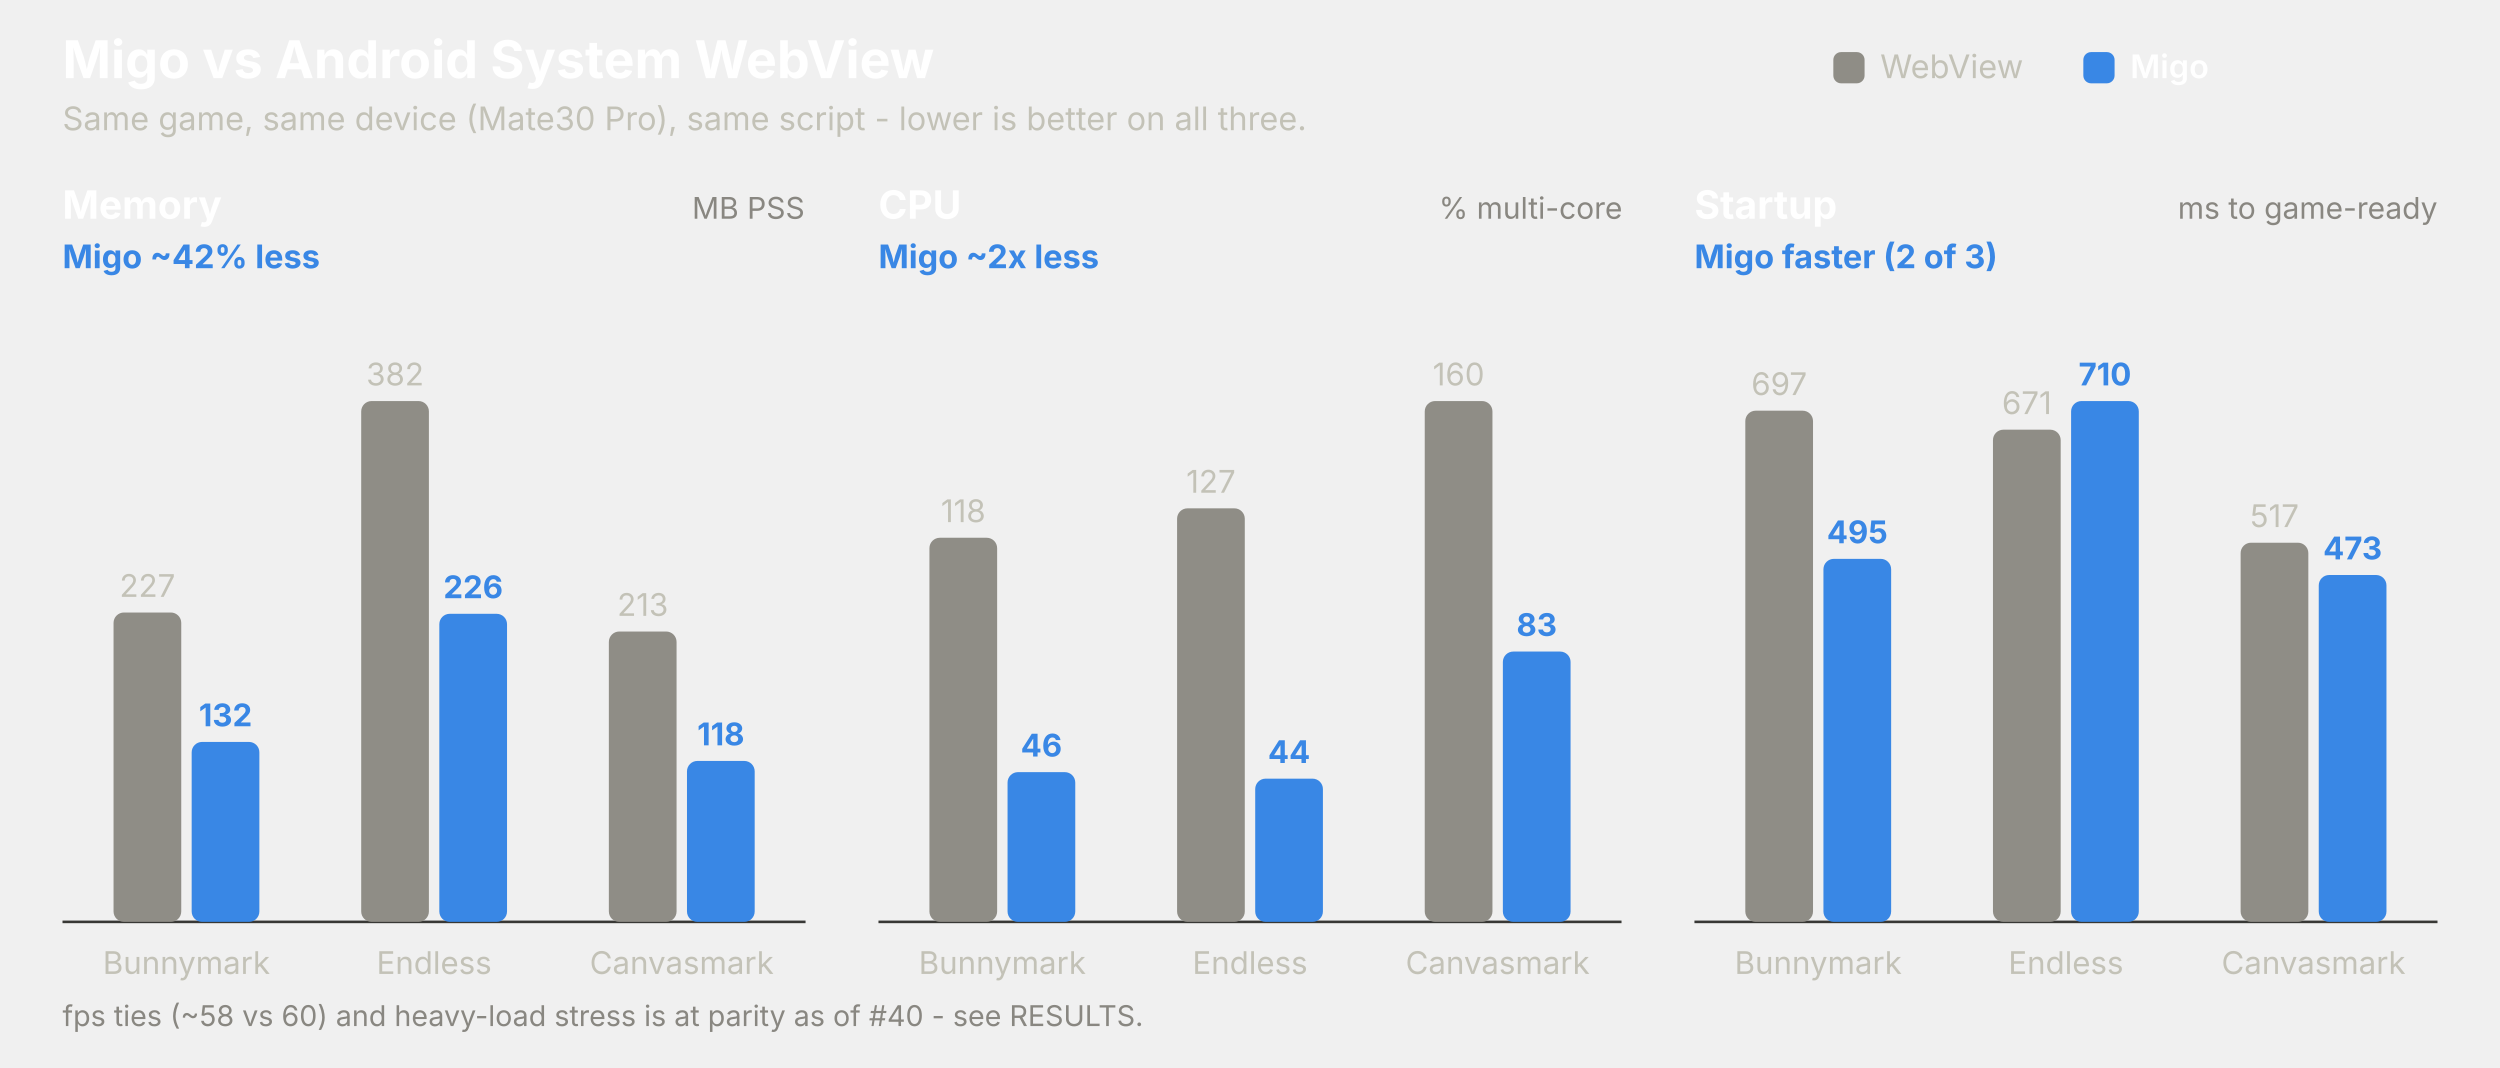
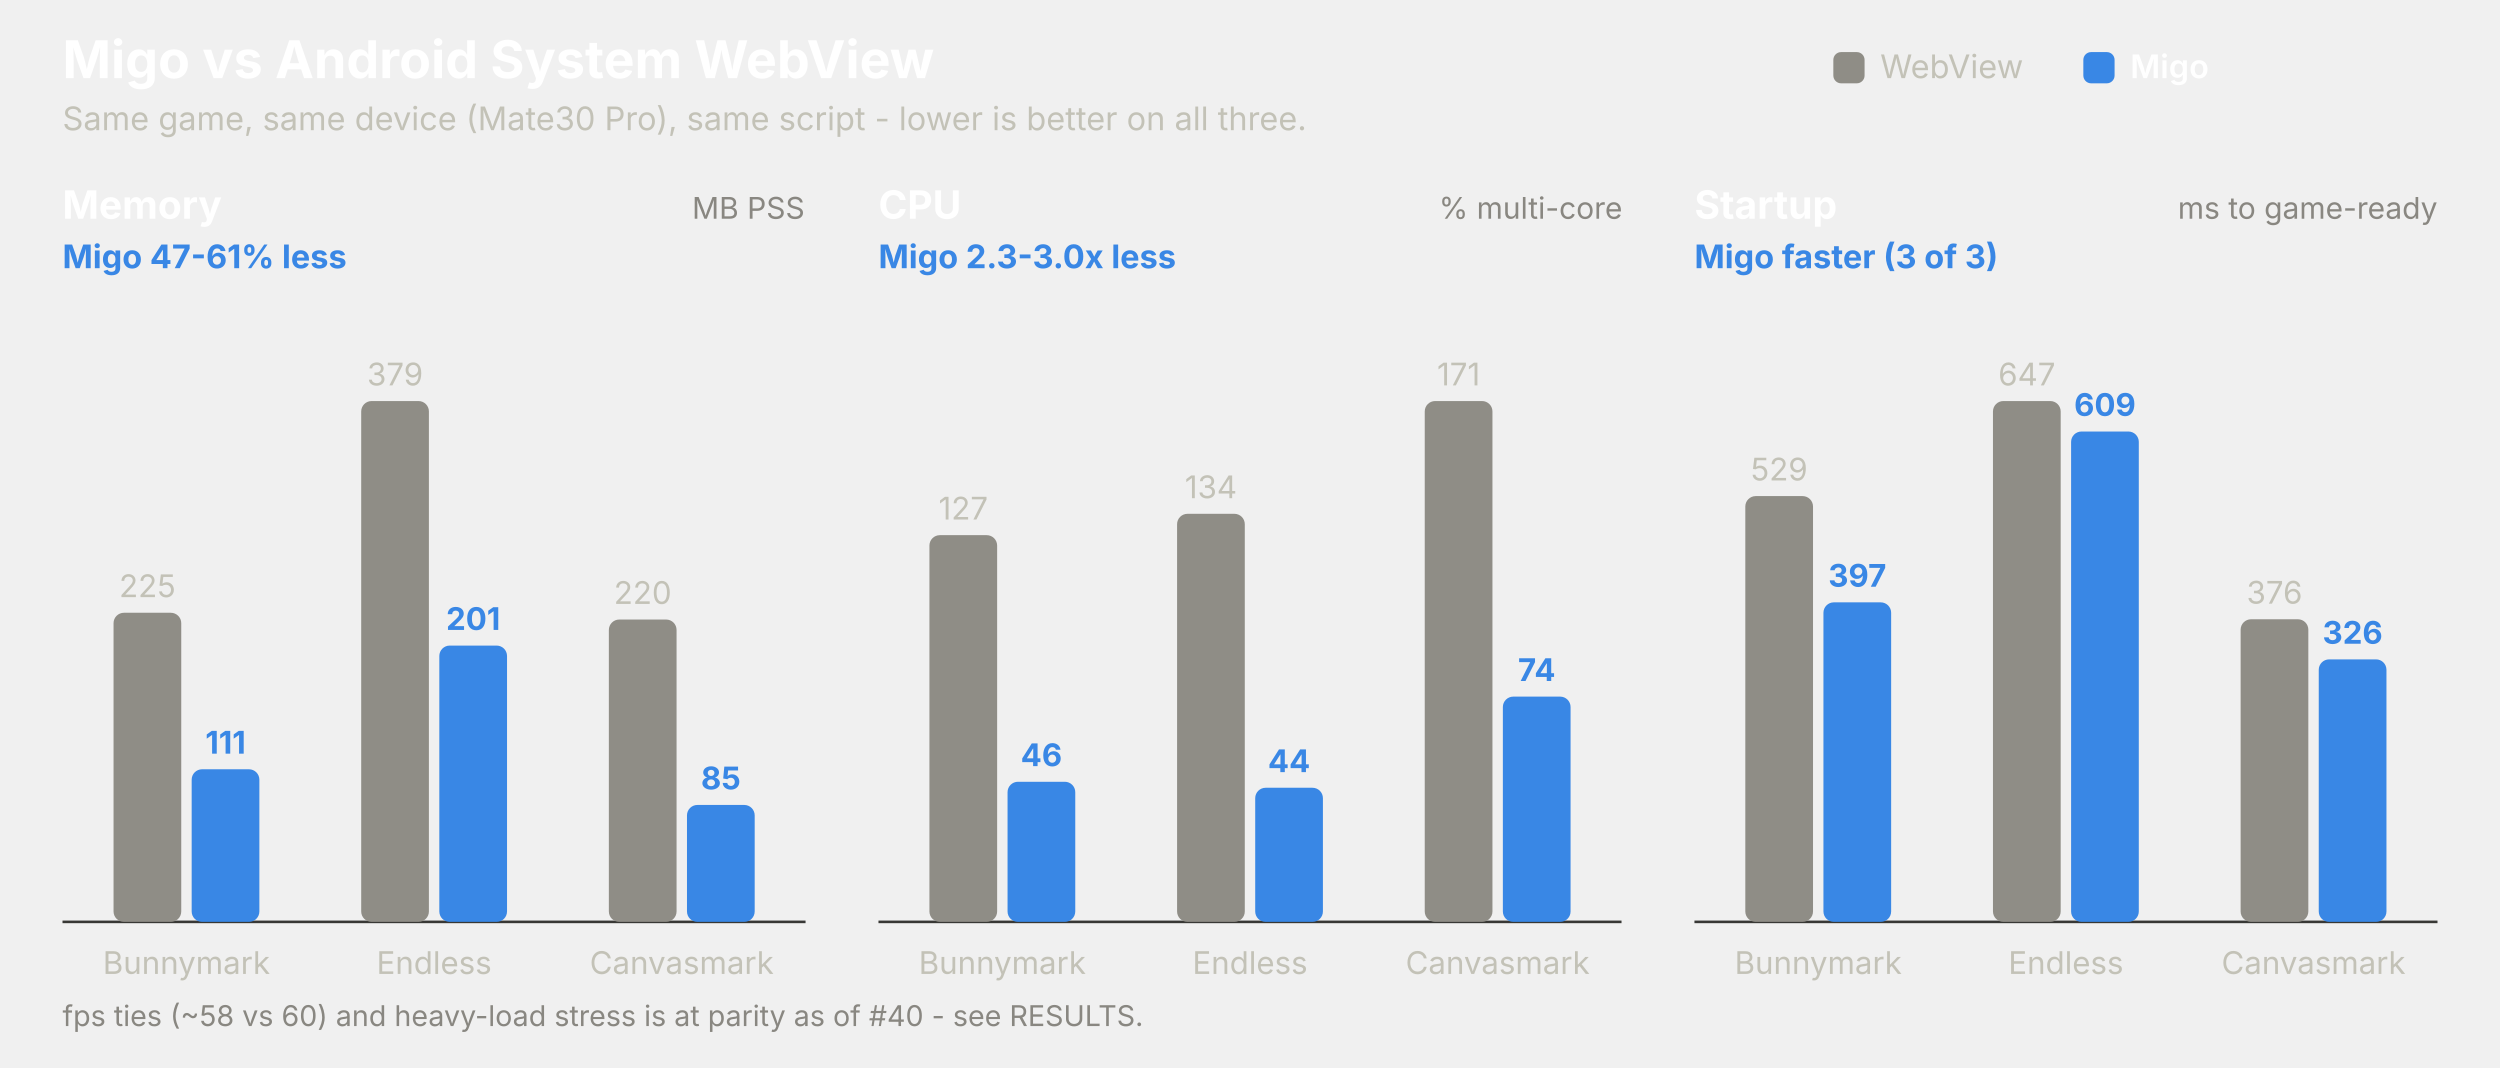
<svg xmlns="http://www.w3.org/2000/svg" width="960" height="410" viewBox="0 0 960 410" font-family="system-ui,-apple-system,Segoe UI,sans-serif">
  <text x="24" y="30" font-size="20" font-weight="700" fill="#ffffff">Migo vs Android System WebView</text>
  <text x="24" y="50" font-size="12.5" fill="#c3c2b7">Same game, same device (Mate30 Pro), same script - lower is better on all three.</text>
  <rect x="704" y="20" width="12" height="12" rx="3" fill="#8f8d86" />
  <text x="722" y="30" font-size="12.5" fill="#c3c2b7">WebView</text>
  <rect x="800" y="20" width="12" height="12" rx="3" fill="#3987e5" />
  <text x="818" y="30" font-size="12.5" font-weight="600" fill="#ffffff">Migo</text>
  <text x="24.0" y="84" font-size="15" font-weight="700" fill="#ffffff">Memory</text>
  <text x="309" y="84" font-size="11.5" text-anchor="end" fill="#898781">MB PSS</text>
-   <text x="24.0" y="103" font-size="12.5" font-weight="700" fill="#3987e5">Migo ~42% less</text>
+   <text x="24.0" y="103" font-size="12.5" font-weight="700" fill="#3987e5">Migo 47-61% less</text>
  <line x1="24.0" y1="354" x2="309.333" y2="354" stroke="#383835" stroke-width="1" />
-   <rect x="43.6" y="235.2" width="26" height="118.8" rx="4" fill="#8f8d86" />
-   <text x="56.6" y="229.2" font-size="12" font-weight="400" text-anchor="middle" fill="#c3c2b7">227</text>
-   <rect x="73.6" y="284.9" width="26" height="69.1" rx="4" fill="#3987e5" />
-   <text x="86.6" y="278.9" font-size="12" font-weight="700" text-anchor="middle" fill="#3987e5">132</text>
+   <rect x="43.6" y="235.3" width="26" height="118.7" rx="4" fill="#8f8d86" />
+   <text x="56.6" y="229.3" font-size="12" font-weight="400" text-anchor="middle" fill="#c3c2b7">225</text>
+   <rect x="73.6" y="295.4" width="26" height="58.6" rx="4" fill="#3987e5" />
+   <text x="86.6" y="289.4" font-size="12" font-weight="700" text-anchor="middle" fill="#3987e5">111</text>
  <text x="71.6" y="374.0" font-size="12" text-anchor="middle" fill="#c3c2b7">Bunnymark</text>
  <rect x="138.7" y="154.0" width="26" height="200.0" rx="4" fill="#8f8d86" />
-   <text x="151.7" y="148.0" font-size="12" font-weight="400" text-anchor="middle" fill="#c3c2b7">382</text>
-   <rect x="168.7" y="235.7" width="26" height="118.3" rx="4" fill="#3987e5" />
-   <text x="181.7" y="229.7" font-size="12" font-weight="700" text-anchor="middle" fill="#3987e5">226</text>
+   <text x="151.7" y="148.0" font-size="12" font-weight="400" text-anchor="middle" fill="#c3c2b7">379</text>
+   <rect x="168.7" y="247.9" width="26" height="106.1" rx="4" fill="#3987e5" />
+   <text x="181.7" y="241.9" font-size="12" font-weight="700" text-anchor="middle" fill="#3987e5">201</text>
  <text x="166.7" y="374.0" font-size="12" text-anchor="middle" fill="#c3c2b7">Endless</text>
-   <rect x="233.8" y="242.5" width="26" height="111.5" rx="4" fill="#8f8d86" />
-   <text x="246.8" y="236.5" font-size="12" font-weight="400" text-anchor="middle" fill="#c3c2b7">213</text>
-   <rect x="263.8" y="292.2" width="26" height="61.8" rx="4" fill="#3987e5" />
-   <text x="276.8" y="286.2" font-size="12" font-weight="700" text-anchor="middle" fill="#3987e5">118</text>
+   <rect x="233.8" y="237.9" width="26" height="116.1" rx="4" fill="#8f8d86" />
+   <text x="246.8" y="231.9" font-size="12" font-weight="400" text-anchor="middle" fill="#c3c2b7">220</text>
+   <rect x="263.8" y="309.1" width="26" height="44.9" rx="4" fill="#3987e5" />
+   <text x="276.8" y="303.1" font-size="12" font-weight="700" text-anchor="middle" fill="#3987e5">85</text>
  <text x="261.8" y="374.0" font-size="12" text-anchor="middle" fill="#c3c2b7">Canvasmark</text>
  <text x="337.333" y="84" font-size="15" font-weight="700" fill="#ffffff">CPU</text>
  <text x="623" y="84" font-size="11.5" text-anchor="end" fill="#898781">% multi-core</text>
-   <text x="337.333" y="103" font-size="12.5" font-weight="700" fill="#3987e5">Migo ~2x less</text>
+   <text x="337.333" y="103" font-size="12.5" font-weight="700" fill="#3987e5">Migo 2.3-3.0x less</text>
  <line x1="337.333" y1="354" x2="622.667" y2="354" stroke="#383835" stroke-width="1" />
-   <rect x="356.9" y="206.5" width="26" height="147.5" rx="4" fill="#8f8d86" />
-   <text x="369.9" y="200.5" font-size="12" font-weight="400" text-anchor="middle" fill="#c3c2b7">118</text>
-   <rect x="386.9" y="296.5" width="26" height="57.5" rx="4" fill="#3987e5" />
-   <text x="399.9" y="290.5" font-size="12" font-weight="700" text-anchor="middle" fill="#3987e5">46</text>
+   <rect x="356.9" y="205.5" width="26" height="148.5" rx="4" fill="#8f8d86" />
+   <text x="369.9" y="199.5" font-size="12" font-weight="400" text-anchor="middle" fill="#c3c2b7">127</text>
+   <rect x="386.9" y="300.2" width="26" height="53.8" rx="4" fill="#3987e5" />
+   <text x="399.9" y="294.2" font-size="12" font-weight="700" text-anchor="middle" fill="#3987e5">46</text>
  <text x="384.9" y="374.0" font-size="12" text-anchor="middle" fill="#c3c2b7">Bunnymark</text>
-   <rect x="452.0" y="195.2" width="26" height="158.8" rx="4" fill="#8f8d86" />
-   <text x="465.0" y="189.2" font-size="12" font-weight="400" text-anchor="middle" fill="#c3c2b7">127</text>
-   <rect x="482.0" y="299.0" width="26" height="55.0" rx="4" fill="#3987e5" />
-   <text x="495.0" y="293.0" font-size="12" font-weight="700" text-anchor="middle" fill="#3987e5">44</text>
+   <rect x="452.0" y="197.3" width="26" height="156.7" rx="4" fill="#8f8d86" />
+   <text x="465.0" y="191.3" font-size="12" font-weight="400" text-anchor="middle" fill="#c3c2b7">134</text>
+   <rect x="482.0" y="302.5" width="26" height="51.5" rx="4" fill="#3987e5" />
+   <text x="495.0" y="296.5" font-size="12" font-weight="700" text-anchor="middle" fill="#3987e5">44</text>
  <text x="480.0" y="374.0" font-size="12" text-anchor="middle" fill="#c3c2b7">Endless</text>
  <rect x="547.1" y="154.0" width="26" height="200.0" rx="4" fill="#8f8d86" />
-   <text x="560.1" y="148.0" font-size="12" font-weight="400" text-anchor="middle" fill="#c3c2b7">160</text>
-   <rect x="577.1" y="250.2" width="26" height="103.8" rx="4" fill="#3987e5" />
-   <text x="590.1" y="244.2" font-size="12" font-weight="700" text-anchor="middle" fill="#3987e5">83</text>
+   <text x="560.1" y="148.0" font-size="12" font-weight="400" text-anchor="middle" fill="#c3c2b7">171</text>
+   <rect x="577.1" y="267.5" width="26" height="86.5" rx="4" fill="#3987e5" />
+   <text x="590.1" y="261.5" font-size="12" font-weight="700" text-anchor="middle" fill="#3987e5">74</text>
  <text x="575.1" y="374.0" font-size="12" text-anchor="middle" fill="#c3c2b7">Canvasmark</text>
  <text x="650.667" y="84" font-size="15" font-weight="700" fill="#ffffff">Startup</text>
  <text x="936" y="84" font-size="11.5" text-anchor="end" fill="#898781">ms to game-ready</text>
-   <text x="650.667" y="103" font-size="12.5" font-weight="700" fill="#3987e5">Migo faster (2 of 3)</text>
+   <text x="650.667" y="103" font-size="12.5" font-weight="700" fill="#3987e5">Migo faster (3 of 3)</text>
  <line x1="650.667" y1="354" x2="936.0" y2="354" stroke="#383835" stroke-width="1" />
-   <rect x="670.2" y="157.7" width="26" height="196.3" rx="4" fill="#8f8d86" />
-   <text x="683.2" y="151.7" font-size="12" font-weight="400" text-anchor="middle" fill="#c3c2b7">697</text>
-   <rect x="700.2" y="214.6" width="26" height="139.4" rx="4" fill="#3987e5" />
-   <text x="713.2" y="208.6" font-size="12" font-weight="700" text-anchor="middle" fill="#3987e5">495</text>
+   <rect x="670.2" y="190.5" width="26" height="163.5" rx="4" fill="#8f8d86" />
+   <text x="683.2" y="184.5" font-size="12" font-weight="400" text-anchor="middle" fill="#c3c2b7">529</text>
+   <rect x="700.2" y="231.3" width="26" height="122.7" rx="4" fill="#3987e5" />
+   <text x="713.2" y="225.3" font-size="12" font-weight="700" text-anchor="middle" fill="#3987e5">397</text>
  <text x="698.2" y="374.0" font-size="12" text-anchor="middle" fill="#c3c2b7">Bunnymark</text>
-   <rect x="765.3" y="165.0" width="26" height="189.0" rx="4" fill="#8f8d86" />
-   <text x="778.3" y="159.0" font-size="12" font-weight="400" text-anchor="middle" fill="#c3c2b7">671</text>
-   <rect x="795.3" y="154.0" width="26" height="200.0" rx="4" fill="#3987e5" />
-   <text x="808.3" y="148.0" font-size="12" font-weight="700" text-anchor="middle" fill="#3987e5">710</text>
+   <rect x="765.3" y="154.0" width="26" height="200.0" rx="4" fill="#8f8d86" />
+   <text x="778.3" y="148.0" font-size="12" font-weight="400" text-anchor="middle" fill="#c3c2b7">647</text>
+   <rect x="795.3" y="165.7" width="26" height="188.3" rx="4" fill="#3987e5" />
+   <text x="808.3" y="159.7" font-size="12" font-weight="700" text-anchor="middle" fill="#3987e5">609</text>
  <text x="793.3" y="374.0" font-size="12" text-anchor="middle" fill="#c3c2b7">Endless</text>
-   <rect x="860.4" y="208.4" width="26" height="145.6" rx="4" fill="#8f8d86" />
-   <text x="873.4" y="202.4" font-size="12" font-weight="400" text-anchor="middle" fill="#c3c2b7">517</text>
-   <rect x="890.4" y="220.8" width="26" height="133.2" rx="4" fill="#3987e5" />
-   <text x="903.4" y="214.8" font-size="12" font-weight="700" text-anchor="middle" fill="#3987e5">473</text>
+   <rect x="860.4" y="237.8" width="26" height="116.2" rx="4" fill="#8f8d86" />
+   <text x="873.4" y="231.8" font-size="12" font-weight="400" text-anchor="middle" fill="#c3c2b7">376</text>
+   <rect x="890.4" y="253.2" width="26" height="100.8" rx="4" fill="#3987e5" />
+   <text x="903.4" y="247.2" font-size="12" font-weight="700" text-anchor="middle" fill="#3987e5">326</text>
  <text x="888.4" y="374.0" font-size="12" text-anchor="middle" fill="#c3c2b7">Canvasmark</text>
  <text x="24" y="394" font-size="11" fill="#898781">fps ties (~58 vs 60) and heavy-load stress is at parity as of #40 - see RESULTS.</text>
</svg>
